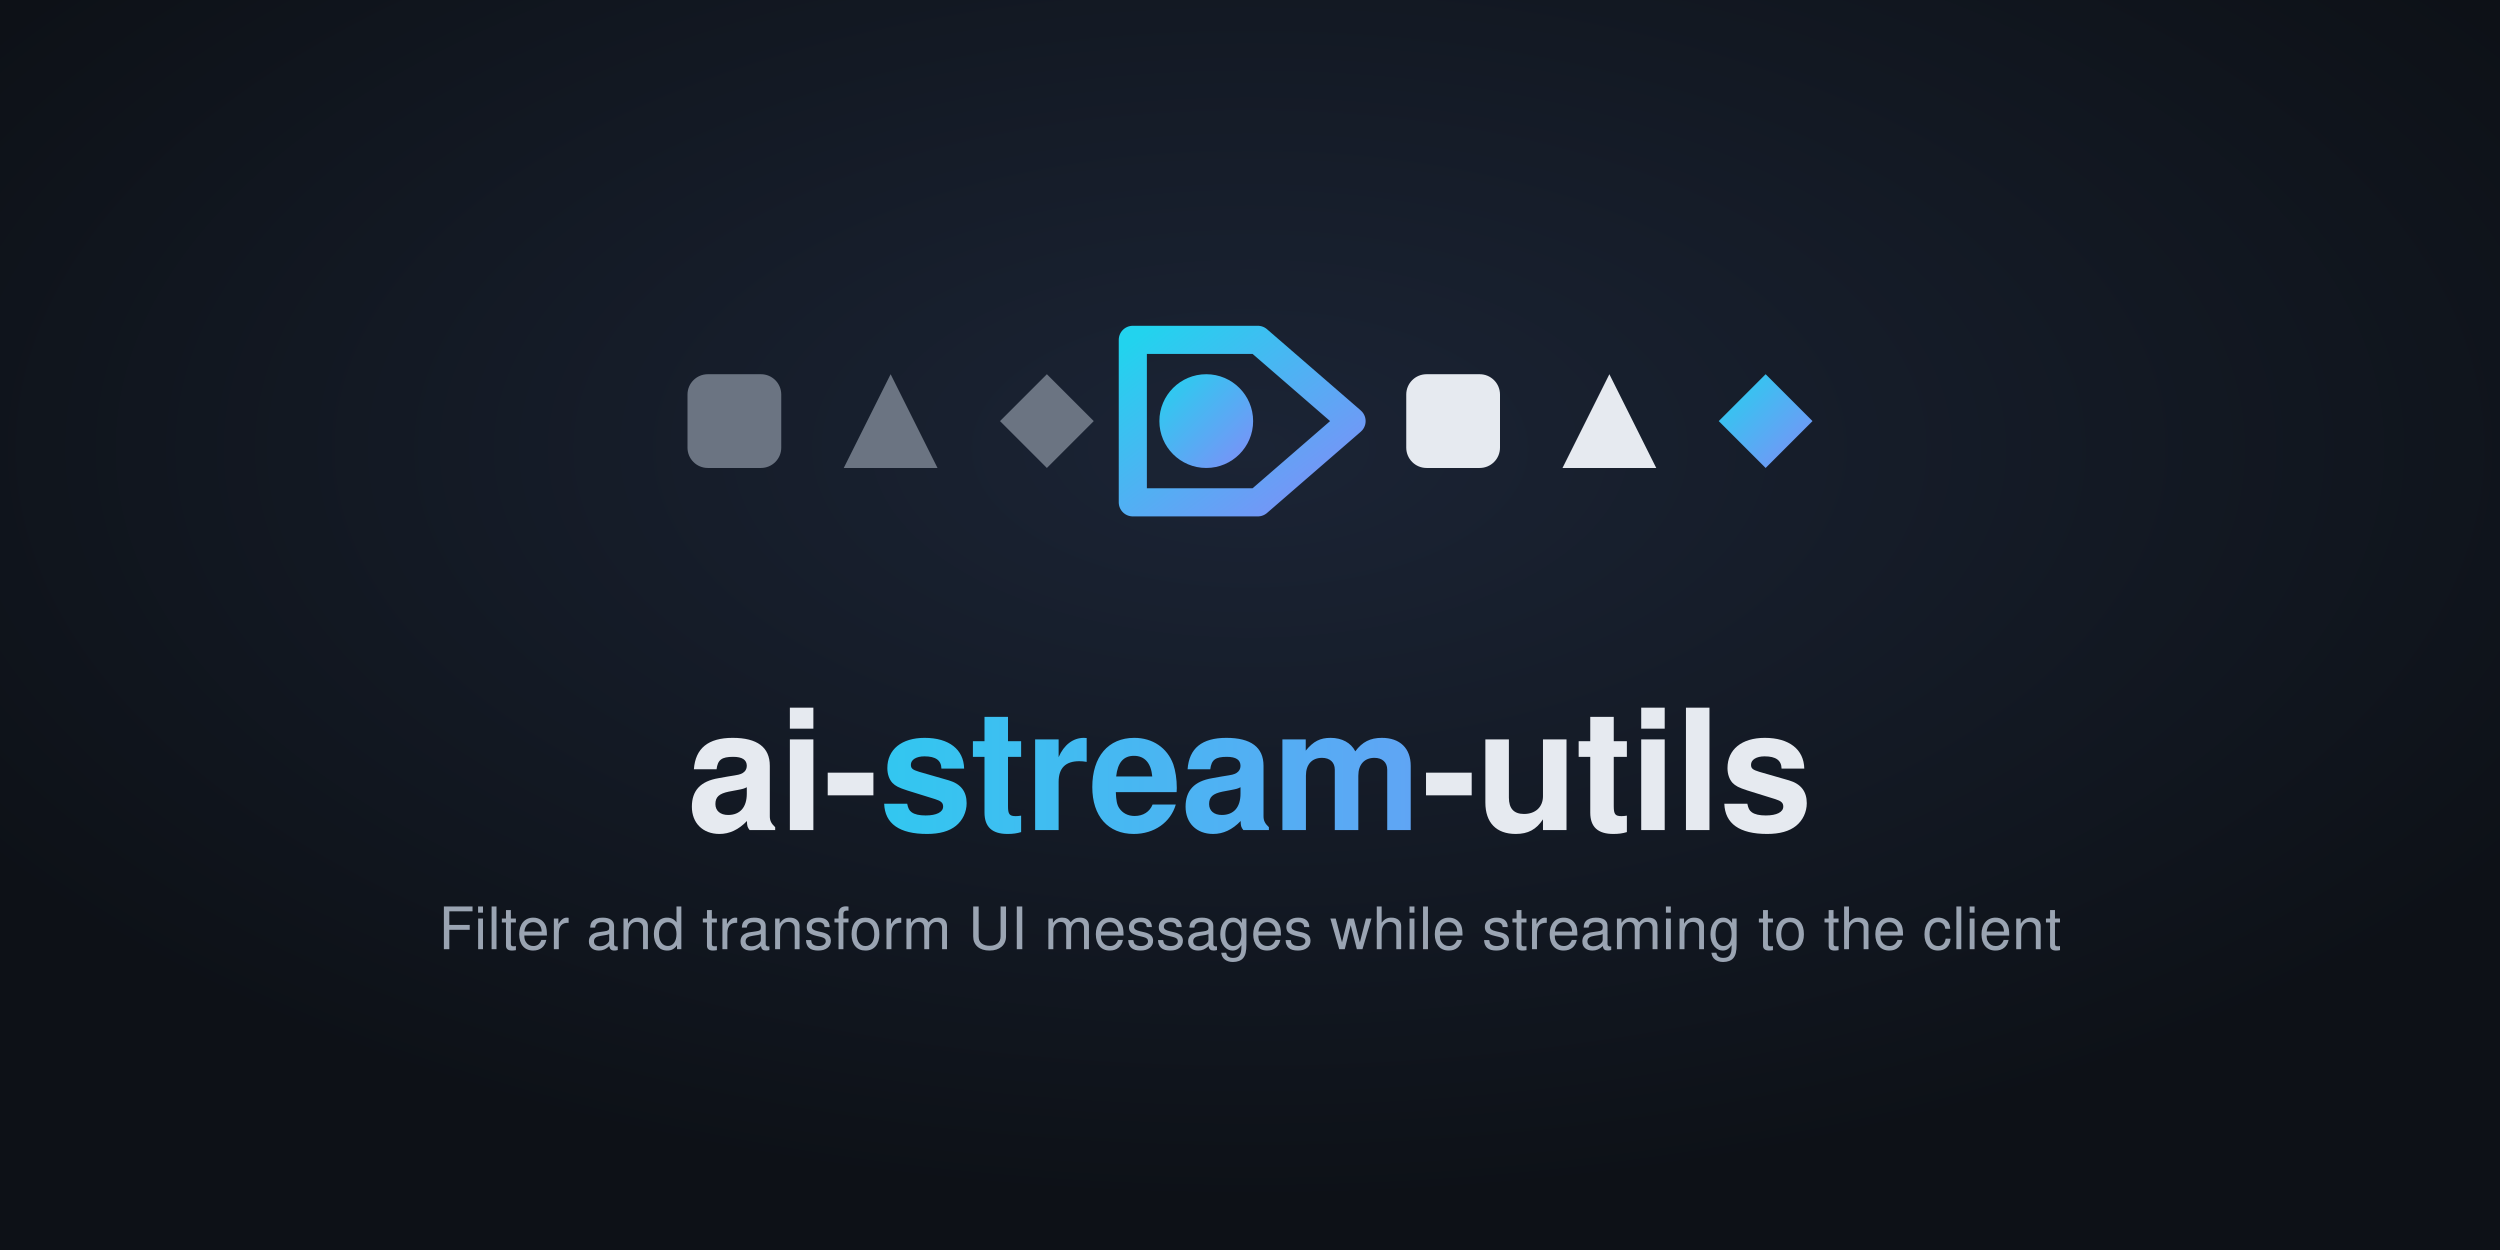
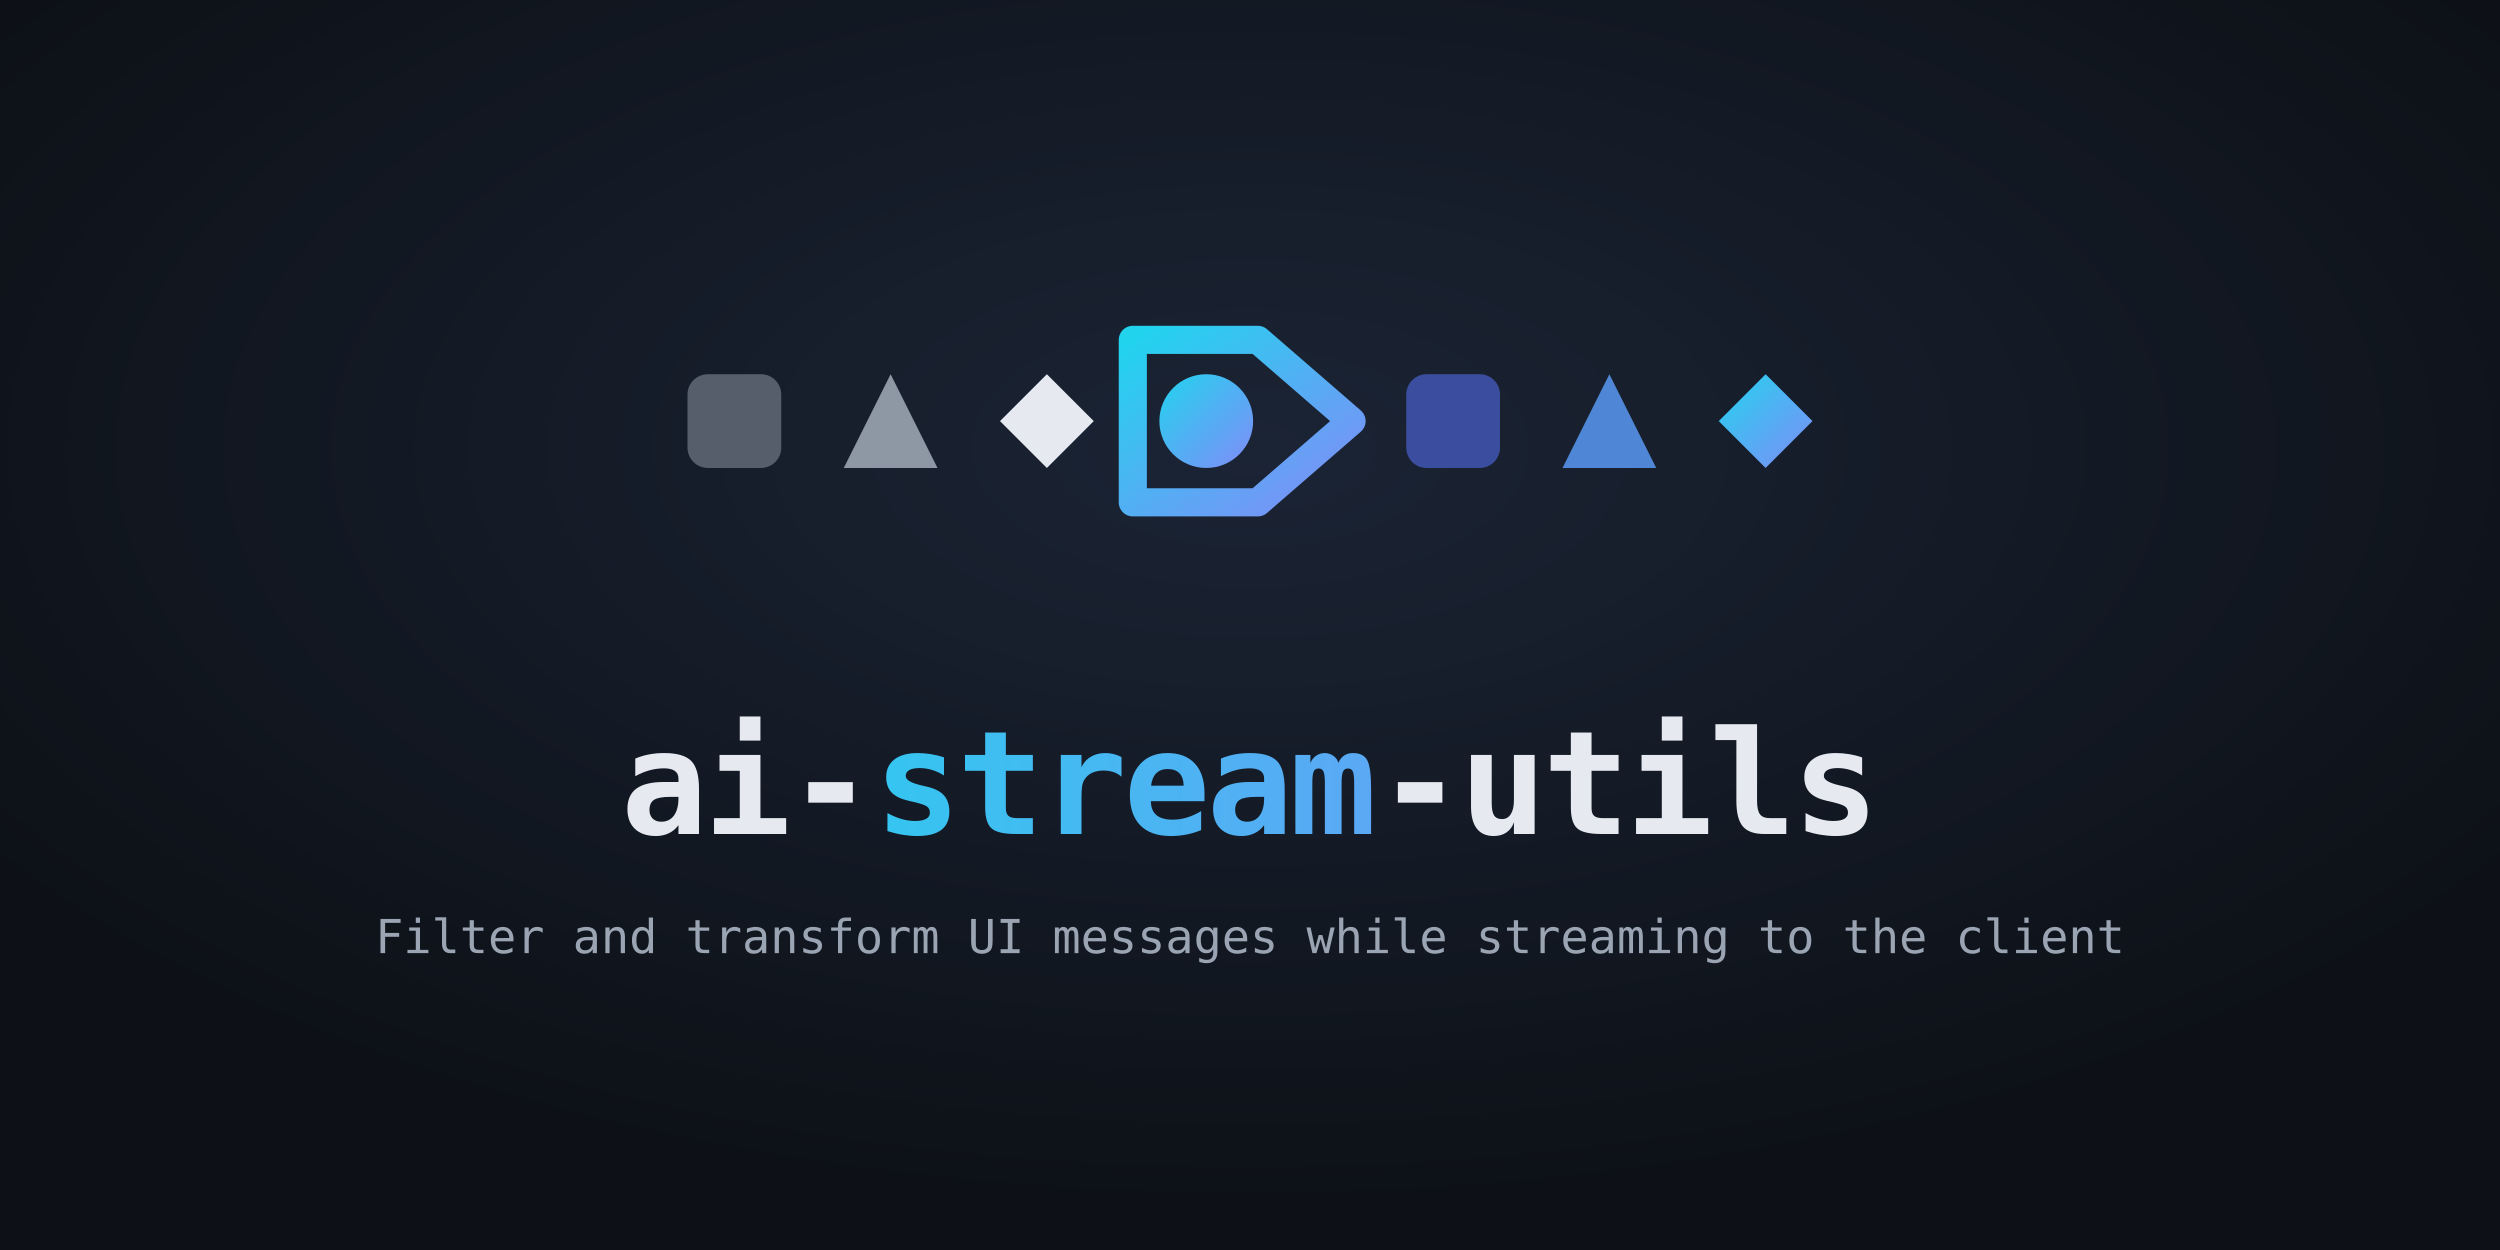
<svg xmlns="http://www.w3.org/2000/svg" width="1280" height="640" viewBox="0 0 1280 640">
  <defs>
    <linearGradient id="acc" x1="0" y1="0" x2="1" y2="1">
      <stop offset="0" stop-color="#22d3ee" />
      <stop offset="1" stop-color="#818cf8" />
    </linearGradient>
    <linearGradient id="accText" x1="0" y1="0" x2="1" y2="0">
      <stop offset="0" stop-color="#22d3ee" />
      <stop offset="1" stop-color="#818cf8" />
    </linearGradient>
    <radialGradient id="glow" cx="0.5" cy="0.36" r="0.6">
      <stop offset="0" stop-color="#1b2435" />
      <stop offset="1" stop-color="#0d1117" />
    </radialGradient>
  </defs>
  <rect width="1280" height="640" fill="#0d1117" />
  <rect width="1280" height="640" fill="url(#glow)" />
  <g transform="translate(328,150) scale(0.8)">
-     <rect x="30" y="52" width="60" height="60" rx="13" fill="#6b7482" />
-     <polygon points="160,52 190,112 130,112" fill="#6b7482" />
-     <polygon points="260,52 290,82 260,112 230,82" fill="#6b7482" />
+     <rect x="30" y="52" width="60" height="60" rx="13" fill="#565e6b" />
+     <polygon points="160,52 190,112 130,112" fill="#8e97a4" />
+     <polygon points="260,52 290,82 260,112 230,82" fill="#e6eaf0" />
    <path d="M315 30 L395 30 L455 82 L395 134 L315 134 Z" fill="none" stroke="url(#acc)" stroke-width="18" stroke-linejoin="round" />
    <circle cx="362" cy="82" r="30" fill="url(#acc)" />
-     <rect x="490" y="52" width="60" height="60" rx="13" fill="#e6eaf0" />
-     <polygon points="620,52 650,112 590,112" fill="#e6eaf0" />
+     <rect x="490" y="52" width="60" height="60" rx="13" fill="#3b4d9e" />
+     <polygon points="620,52 650,112 590,112" fill="#4f86d6" />
    <polygon points="720,52 750,82 720,112 690,82" fill="url(#acc)" />
  </g>
-   <text x="640" y="425" text-anchor="middle" font-family="Helvetica, Arial, sans-serif" font-weight="700" font-size="86" letter-spacing="-1" fill="#e6eaf0">ai-<tspan fill="url(#accText)">stream</tspan>-utils</text>
-   <text x="640" y="486" text-anchor="middle" font-family="Helvetica, Arial, sans-serif" font-weight="400" font-size="30" letter-spacing="0.2" fill="#9aa4b2">Filter and transform UI messages while streaming to the client</text>
+   <text x="640" y="427" text-anchor="middle" font-family="'JetBrains Mono', monospace" font-weight="700" font-size="74" letter-spacing="-2" fill="#e6eaf0">ai-<tspan fill="url(#accText)">stream</tspan>-utils</text>
+   <text x="640" y="488" text-anchor="middle" font-family="'JetBrains Mono', monospace" font-weight="400" font-size="24" letter-spacing="0" fill="#9aa4b2">Filter and transform UI messages while streaming to the client</text>
</svg>
